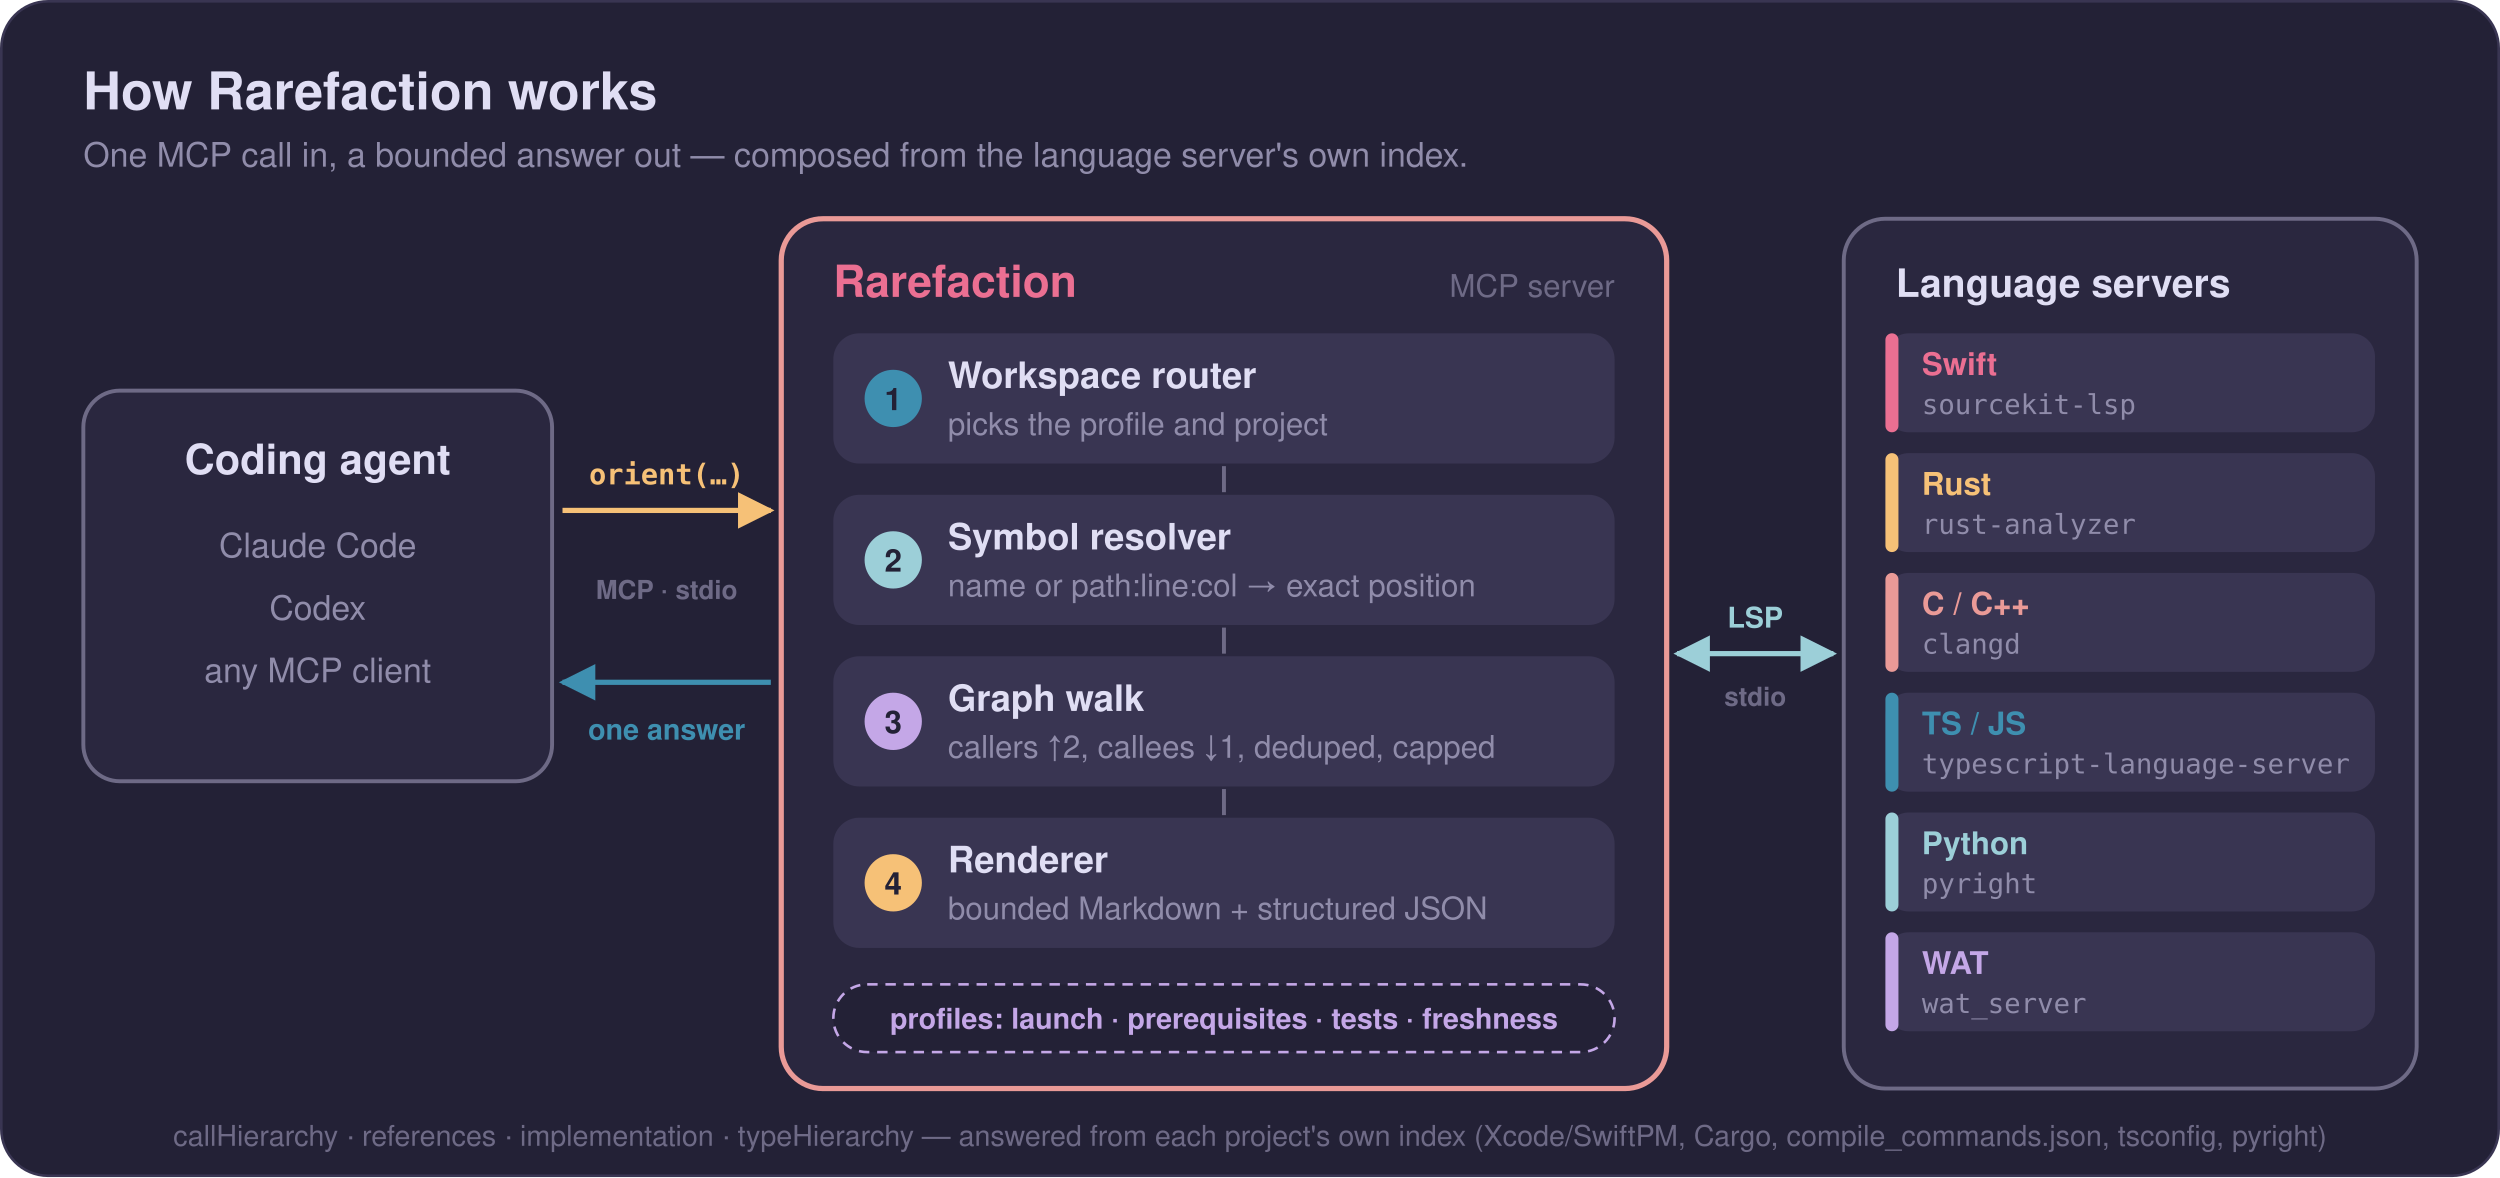
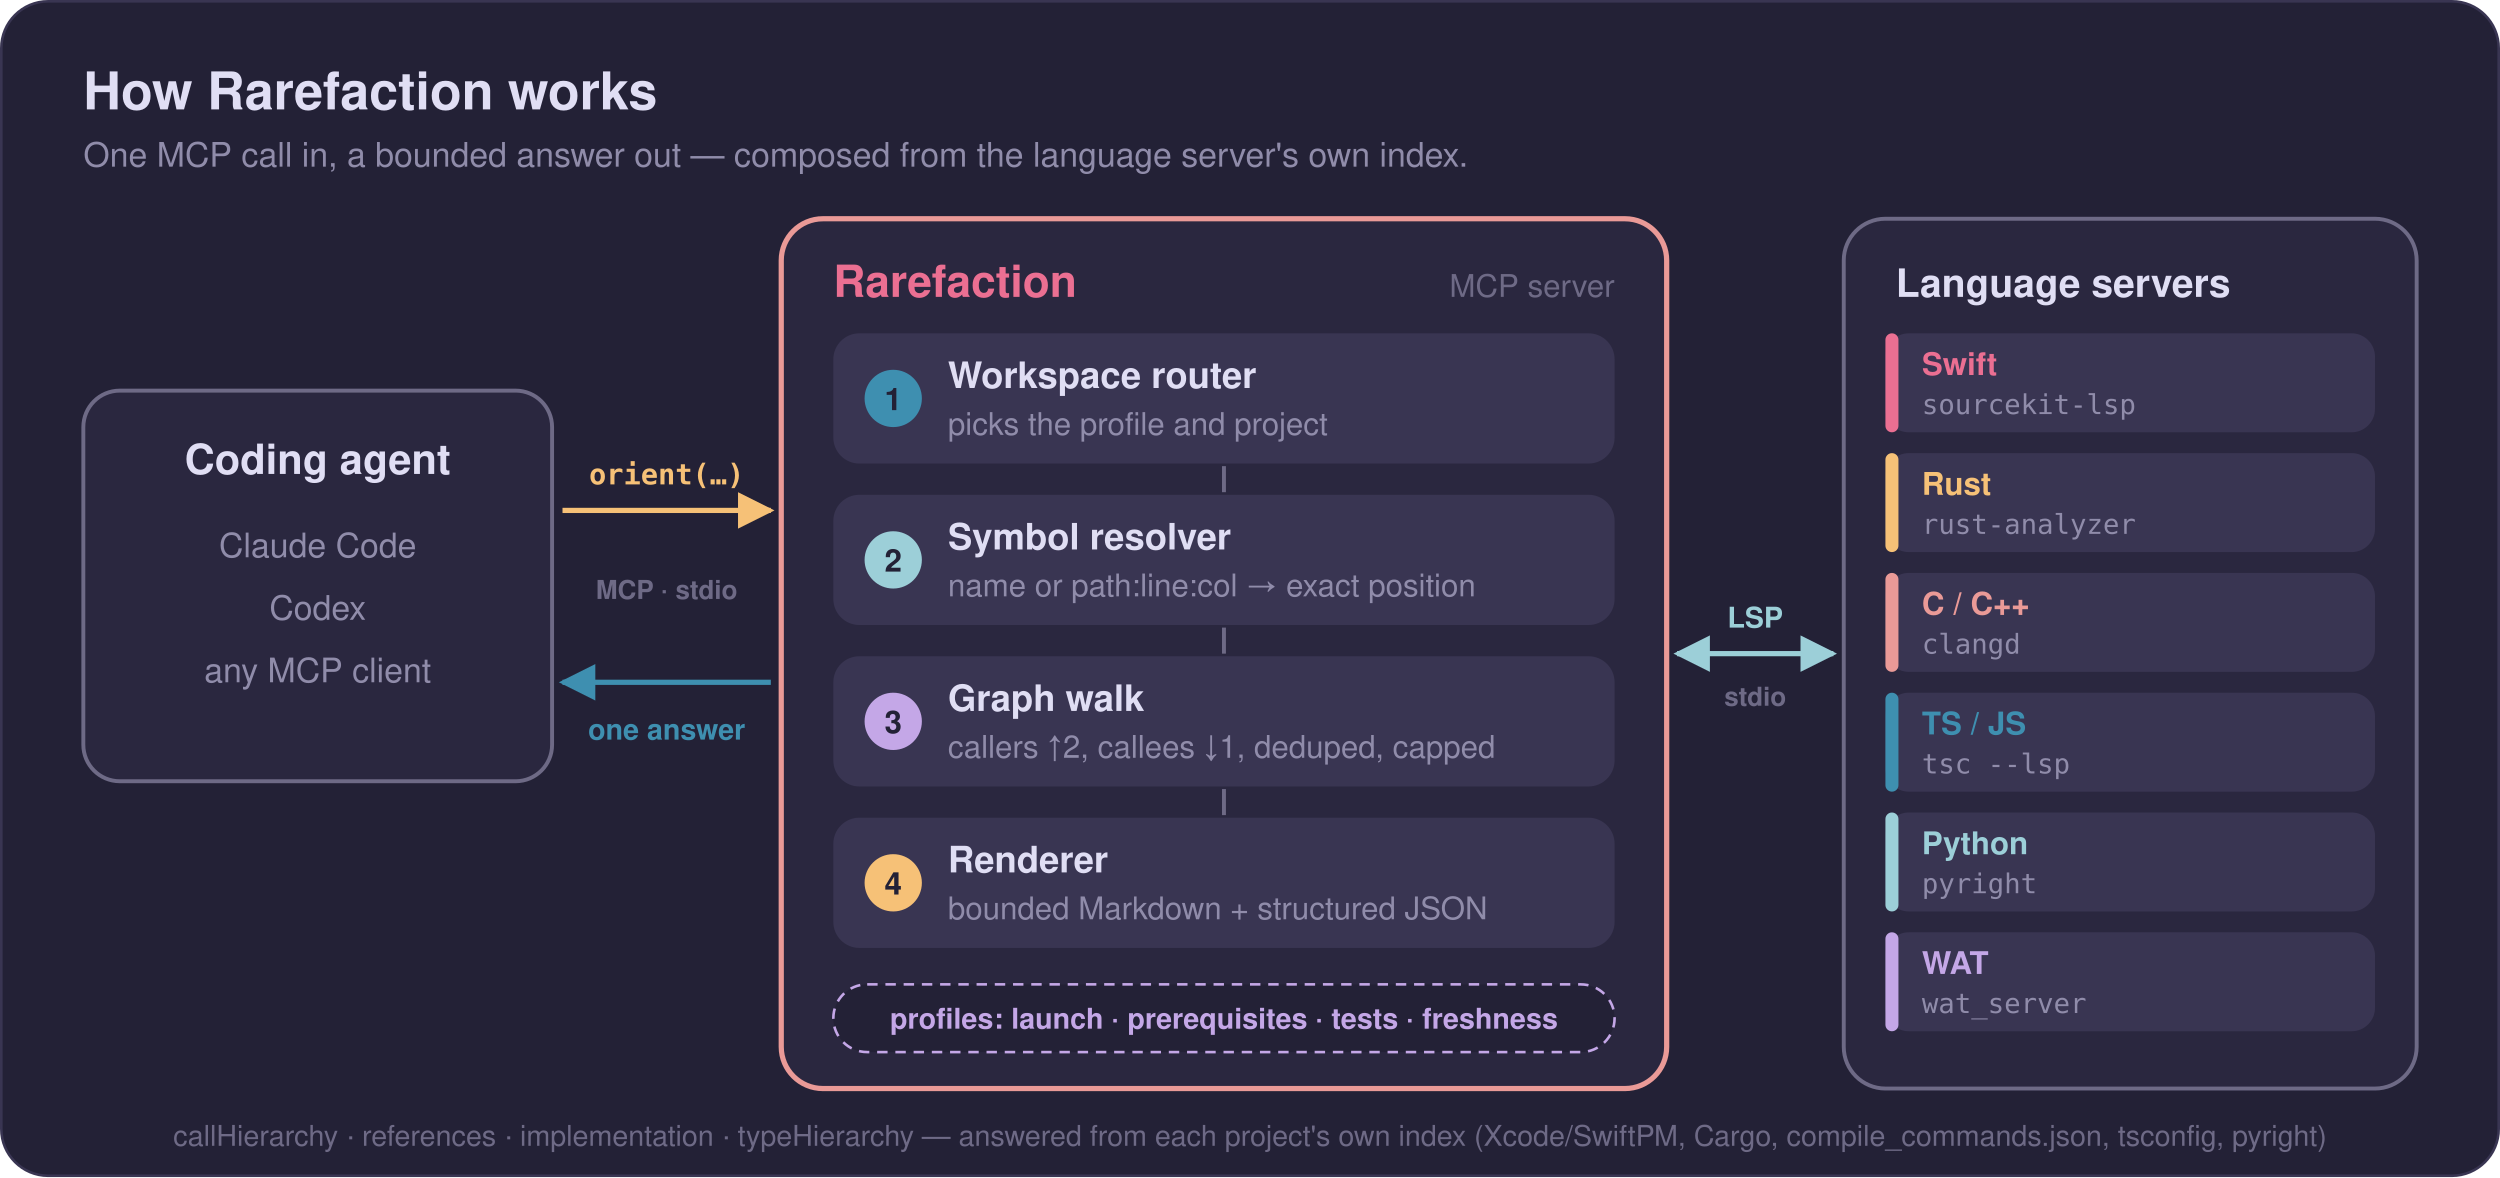
<svg xmlns="http://www.w3.org/2000/svg" width="960" height="452" viewBox="0 0 960 452" role="img" aria-labelledby="t d">
  <defs>
    <marker id="a-gold" viewBox="0 0 10 10" refX="9" refY="5" markerWidth="7" markerHeight="7" orient="auto-start-reverse">
      <path d="M0,0 L10,5 L0,10 z" fill="#f6c177" />
    </marker>
    <marker id="a-pine" viewBox="0 0 10 10" refX="9" refY="5" markerWidth="7" markerHeight="7" orient="auto-start-reverse">
      <path d="M0,0 L10,5 L0,10 z" fill="#3e8fb0" />
    </marker>
    <marker id="a-foam" viewBox="0 0 10 10" refX="9" refY="5" markerWidth="7" markerHeight="7" orient="auto-start-reverse">
      <path d="M0,0 L10,5 L0,10 z" fill="#9ccfd8" />
    </marker>
    <marker id="a-muted" viewBox="0 0 10 10" refX="9" refY="5" markerWidth="7" markerHeight="7" orient="auto-start-reverse">
      <path d="M0,0 L10,5 L0,10 z" fill="#6e6a86" />
    </marker>
    <marker id="a-subtle" viewBox="0 0 10 10" refX="9" refY="5" markerWidth="7" markerHeight="7" orient="auto-start-reverse">
      <path d="M0,0 L10,5 L0,10 z" fill="#908caa" />
    </marker>
  </defs>
  <rect x="0.5" y="0.5" width="959" height="451" rx="18" fill="#232136" stroke="#393552" stroke-width="1" />
  <text x="32" y="42" fill="#e0def4" font-family="-apple-system, BlinkMacSystemFont, 'Segoe UI', Helvetica, Arial, sans-serif" font-size="20" font-weight="700" text-anchor="start">How Rarefaction works</text>
  <text x="32" y="64" fill="#908caa" font-family="-apple-system, BlinkMacSystemFont, 'Segoe UI', Helvetica, Arial, sans-serif" font-size="13" font-weight="400" text-anchor="start">One MCP call in, a bounded answer out — composed from the language server's own index.</text>
  <rect x="32" y="150" width="180" height="150" rx="14" fill="#2a273f" stroke="#6e6a86" stroke-width="1.5" />
  <text x="122" y="182" fill="#e0def4" font-family="-apple-system, BlinkMacSystemFont, 'Segoe UI', Helvetica, Arial, sans-serif" font-size="16" font-weight="700" text-anchor="middle">Coding agent</text>
  <text x="122" y="214" fill="#908caa" font-family="-apple-system, BlinkMacSystemFont, 'Segoe UI', Helvetica, Arial, sans-serif" font-size="13" font-weight="400" text-anchor="middle">Claude Code</text>
  <text x="122" y="238" fill="#908caa" font-family="-apple-system, BlinkMacSystemFont, 'Segoe UI', Helvetica, Arial, sans-serif" font-size="13" font-weight="400" text-anchor="middle">Codex</text>
  <text x="122" y="262" fill="#908caa" font-family="-apple-system, BlinkMacSystemFont, 'Segoe UI', Helvetica, Arial, sans-serif" font-size="13" font-weight="400" text-anchor="middle">any MCP client</text>
  <path d="M216,196 L296,196" stroke="#f6c177" stroke-width="2" fill="none" marker-end="url(#a-gold)" />
  <text x="256" y="186" fill="#f6c177" font-family="ui-monospace, SFMono-Regular, Menlo, Consolas, monospace" font-size="11" font-weight="600" text-anchor="middle">orient(…)</text>
  <path d="M296,262 L216,262" stroke="#3e8fb0" stroke-width="2" fill="none" marker-end="url(#a-pine)" />
  <text x="256" y="284" fill="#3e8fb0" font-family="-apple-system, BlinkMacSystemFont, 'Segoe UI', Helvetica, Arial, sans-serif" font-size="11" font-weight="600" text-anchor="middle">one answer</text>
  <text x="256" y="230" fill="#6e6a86" font-family="-apple-system, BlinkMacSystemFont, 'Segoe UI', Helvetica, Arial, sans-serif" font-size="10" font-weight="600" text-anchor="middle">MCP · stdio</text>
  <rect x="300" y="84" width="340" height="334" rx="16" fill="#2a273f" stroke="#ea9a97" stroke-width="2" />
  <text x="320" y="114" fill="#eb6f92" font-family="-apple-system, BlinkMacSystemFont, 'Segoe UI', Helvetica, Arial, sans-serif" font-size="17" font-weight="700" text-anchor="start">Rarefaction</text>
  <text x="620" y="114" fill="#6e6a86" font-family="-apple-system, BlinkMacSystemFont, 'Segoe UI', Helvetica, Arial, sans-serif" font-size="12" font-weight="400" text-anchor="end">MCP server</text>
  <rect x="320" y="128" width="300" height="50" rx="10" fill="#393552" />
  <circle cx="343" cy="153" r="11" fill="#3e8fb0" />
  <text x="343" y="157.5" fill="#232136" font-family="-apple-system, BlinkMacSystemFont, 'Segoe UI', Helvetica, Arial, sans-serif" font-size="12" font-weight="700" text-anchor="middle">1</text>
  <text x="364" y="149" fill="#e0def4" font-family="-apple-system, BlinkMacSystemFont, 'Segoe UI', Helvetica, Arial, sans-serif" font-size="14" font-weight="700" text-anchor="start">Workspace router</text>
  <text x="364" y="167" fill="#908caa" font-family="-apple-system, BlinkMacSystemFont, 'Segoe UI', Helvetica, Arial, sans-serif" font-size="12" font-weight="400" text-anchor="start">picks the profile and project</text>
  <path d="M470,179 L470,189" stroke="#6e6a86" stroke-width="1.5" />
  <rect x="320" y="190" width="300" height="50" rx="10" fill="#393552" />
  <circle cx="343" cy="215" r="11" fill="#9ccfd8" />
  <text x="343" y="219.5" fill="#232136" font-family="-apple-system, BlinkMacSystemFont, 'Segoe UI', Helvetica, Arial, sans-serif" font-size="12" font-weight="700" text-anchor="middle">2</text>
  <text x="364" y="211" fill="#e0def4" font-family="-apple-system, BlinkMacSystemFont, 'Segoe UI', Helvetica, Arial, sans-serif" font-size="14" font-weight="700" text-anchor="start">Symbol resolver</text>
  <text x="364" y="229" fill="#908caa" font-family="-apple-system, BlinkMacSystemFont, 'Segoe UI', Helvetica, Arial, sans-serif" font-size="12" font-weight="400" text-anchor="start">name or path:line:col → exact position</text>
  <path d="M470,241 L470,251" stroke="#6e6a86" stroke-width="1.5" />
  <rect x="320" y="252" width="300" height="50" rx="10" fill="#393552" />
  <circle cx="343" cy="277" r="11" fill="#c4a7e7" />
  <text x="343" y="281.5" fill="#232136" font-family="-apple-system, BlinkMacSystemFont, 'Segoe UI', Helvetica, Arial, sans-serif" font-size="12" font-weight="700" text-anchor="middle">3</text>
  <text x="364" y="273" fill="#e0def4" font-family="-apple-system, BlinkMacSystemFont, 'Segoe UI', Helvetica, Arial, sans-serif" font-size="14" font-weight="700" text-anchor="start">Graph walk</text>
  <text x="364" y="291" fill="#908caa" font-family="-apple-system, BlinkMacSystemFont, 'Segoe UI', Helvetica, Arial, sans-serif" font-size="12" font-weight="400" text-anchor="start">callers ↑2, callees ↓1, deduped, capped</text>
  <path d="M470,303 L470,313" stroke="#6e6a86" stroke-width="1.5" />
  <rect x="320" y="314" width="300" height="50" rx="10" fill="#393552" />
  <circle cx="343" cy="339" r="11" fill="#f6c177" />
  <text x="343" y="343.5" fill="#232136" font-family="-apple-system, BlinkMacSystemFont, 'Segoe UI', Helvetica, Arial, sans-serif" font-size="12" font-weight="700" text-anchor="middle">4</text>
  <text x="364" y="335" fill="#e0def4" font-family="-apple-system, BlinkMacSystemFont, 'Segoe UI', Helvetica, Arial, sans-serif" font-size="14" font-weight="700" text-anchor="start">Renderer</text>
  <text x="364" y="353" fill="#908caa" font-family="-apple-system, BlinkMacSystemFont, 'Segoe UI', Helvetica, Arial, sans-serif" font-size="12" font-weight="400" text-anchor="start">bounded Markdown + structured JSON</text>
  <rect x="320" y="378" width="300" height="26" rx="13" fill="#232136" stroke="#c4a7e7" stroke-width="1" stroke-dasharray="4 3" />
  <text x="470" y="395" fill="#c4a7e7" font-family="-apple-system, BlinkMacSystemFont, 'Segoe UI', Helvetica, Arial, sans-serif" font-size="11" font-weight="600" text-anchor="middle">profiles: launch · prerequisites · tests · freshness</text>
  <path d="M644,251 L704,251" stroke="#9ccfd8" stroke-width="2" fill="none" marker-end="url(#a-foam)" marker-start="url(#a-foam)" />
  <text x="674" y="241" fill="#9ccfd8" font-family="-apple-system, BlinkMacSystemFont, 'Segoe UI', Helvetica, Arial, sans-serif" font-size="11" font-weight="700" text-anchor="middle">LSP</text>
  <text x="674" y="271" fill="#6e6a86" font-family="-apple-system, BlinkMacSystemFont, 'Segoe UI', Helvetica, Arial, sans-serif" font-size="10" font-weight="600" text-anchor="middle">stdio</text>
  <rect x="708" y="84" width="220" height="334" rx="16" fill="#2a273f" stroke="#6e6a86" stroke-width="1.5" />
  <text x="728" y="114" fill="#e0def4" font-family="-apple-system, BlinkMacSystemFont, 'Segoe UI', Helvetica, Arial, sans-serif" font-size="15" font-weight="700" text-anchor="start">Language servers</text>
  <rect x="724" y="128" width="188" height="38" rx="9" fill="#393552" />
  <rect x="724" y="128" width="5" height="38" rx="2.5" fill="#eb6f92" />
  <text x="738" y="144" fill="#eb6f92" font-family="-apple-system, BlinkMacSystemFont, 'Segoe UI', Helvetica, Arial, sans-serif" font-size="12" font-weight="700" text-anchor="start">Swift</text>
  <text x="738" y="159" fill="#908caa" font-family="ui-monospace, SFMono-Regular, Menlo, Consolas, monospace" font-size="10.5" font-weight="400" text-anchor="start">sourcekit-lsp</text>
  <rect x="724" y="174" width="188" height="38" rx="9" fill="#393552" />
  <rect x="724" y="174" width="5" height="38" rx="2.5" fill="#f6c177" />
  <text x="738" y="190" fill="#f6c177" font-family="-apple-system, BlinkMacSystemFont, 'Segoe UI', Helvetica, Arial, sans-serif" font-size="12" font-weight="700" text-anchor="start">Rust</text>
  <text x="738" y="205" fill="#908caa" font-family="ui-monospace, SFMono-Regular, Menlo, Consolas, monospace" font-size="10.5" font-weight="400" text-anchor="start">rust-analyzer</text>
  <rect x="724" y="220" width="188" height="38" rx="9" fill="#393552" />
  <rect x="724" y="220" width="5" height="38" rx="2.5" fill="#ea9a97" />
  <text x="738" y="236" fill="#ea9a97" font-family="-apple-system, BlinkMacSystemFont, 'Segoe UI', Helvetica, Arial, sans-serif" font-size="12" font-weight="700" text-anchor="start">C / C++</text>
  <text x="738" y="251" fill="#908caa" font-family="ui-monospace, SFMono-Regular, Menlo, Consolas, monospace" font-size="10.5" font-weight="400" text-anchor="start">clangd</text>
  <rect x="724" y="266" width="188" height="38" rx="9" fill="#393552" />
  <rect x="724" y="266" width="5" height="38" rx="2.5" fill="#3e8fb0" />
  <text x="738" y="282" fill="#3e8fb0" font-family="-apple-system, BlinkMacSystemFont, 'Segoe UI', Helvetica, Arial, sans-serif" font-size="12" font-weight="700" text-anchor="start">TS / JS</text>
-   <text x="738" y="297" fill="#908caa" font-family="ui-monospace, SFMono-Regular, Menlo, Consolas, monospace" font-size="10.5" font-weight="400" text-anchor="start">typescript-language-server</text>
+   <text x="738" y="297" fill="#908caa" font-family="ui-monospace, SFMono-Regular, Menlo, Consolas, monospace" font-size="10.5" font-weight="400" text-anchor="start">tsc --lsp</text>
  <rect x="724" y="312" width="188" height="38" rx="9" fill="#393552" />
  <rect x="724" y="312" width="5" height="38" rx="2.5" fill="#9ccfd8" />
  <text x="738" y="328" fill="#9ccfd8" font-family="-apple-system, BlinkMacSystemFont, 'Segoe UI', Helvetica, Arial, sans-serif" font-size="12" font-weight="700" text-anchor="start">Python</text>
  <text x="738" y="343" fill="#908caa" font-family="ui-monospace, SFMono-Regular, Menlo, Consolas, monospace" font-size="10.5" font-weight="400" text-anchor="start">pyright</text>
  <rect x="724" y="358" width="188" height="38" rx="9" fill="#393552" />
  <rect x="724" y="358" width="5" height="38" rx="2.5" fill="#c4a7e7" />
  <text x="738" y="374" fill="#c4a7e7" font-family="-apple-system, BlinkMacSystemFont, 'Segoe UI', Helvetica, Arial, sans-serif" font-size="12" font-weight="700" text-anchor="start">WAT</text>
  <text x="738" y="389" fill="#908caa" font-family="ui-monospace, SFMono-Regular, Menlo, Consolas, monospace" font-size="10.5" font-weight="400" text-anchor="start">wat_server</text>
  <text x="480" y="440" fill="#6e6a86" font-family="-apple-system, BlinkMacSystemFont, 'Segoe UI', Helvetica, Arial, sans-serif" font-size="11" font-weight="400" text-anchor="middle">callHierarchy · references · implementation · typeHierarchy — answered from each project's own index (Xcode/SwiftPM, Cargo, compile_commands.json, tsconfig, pyright)</text>
</svg>
